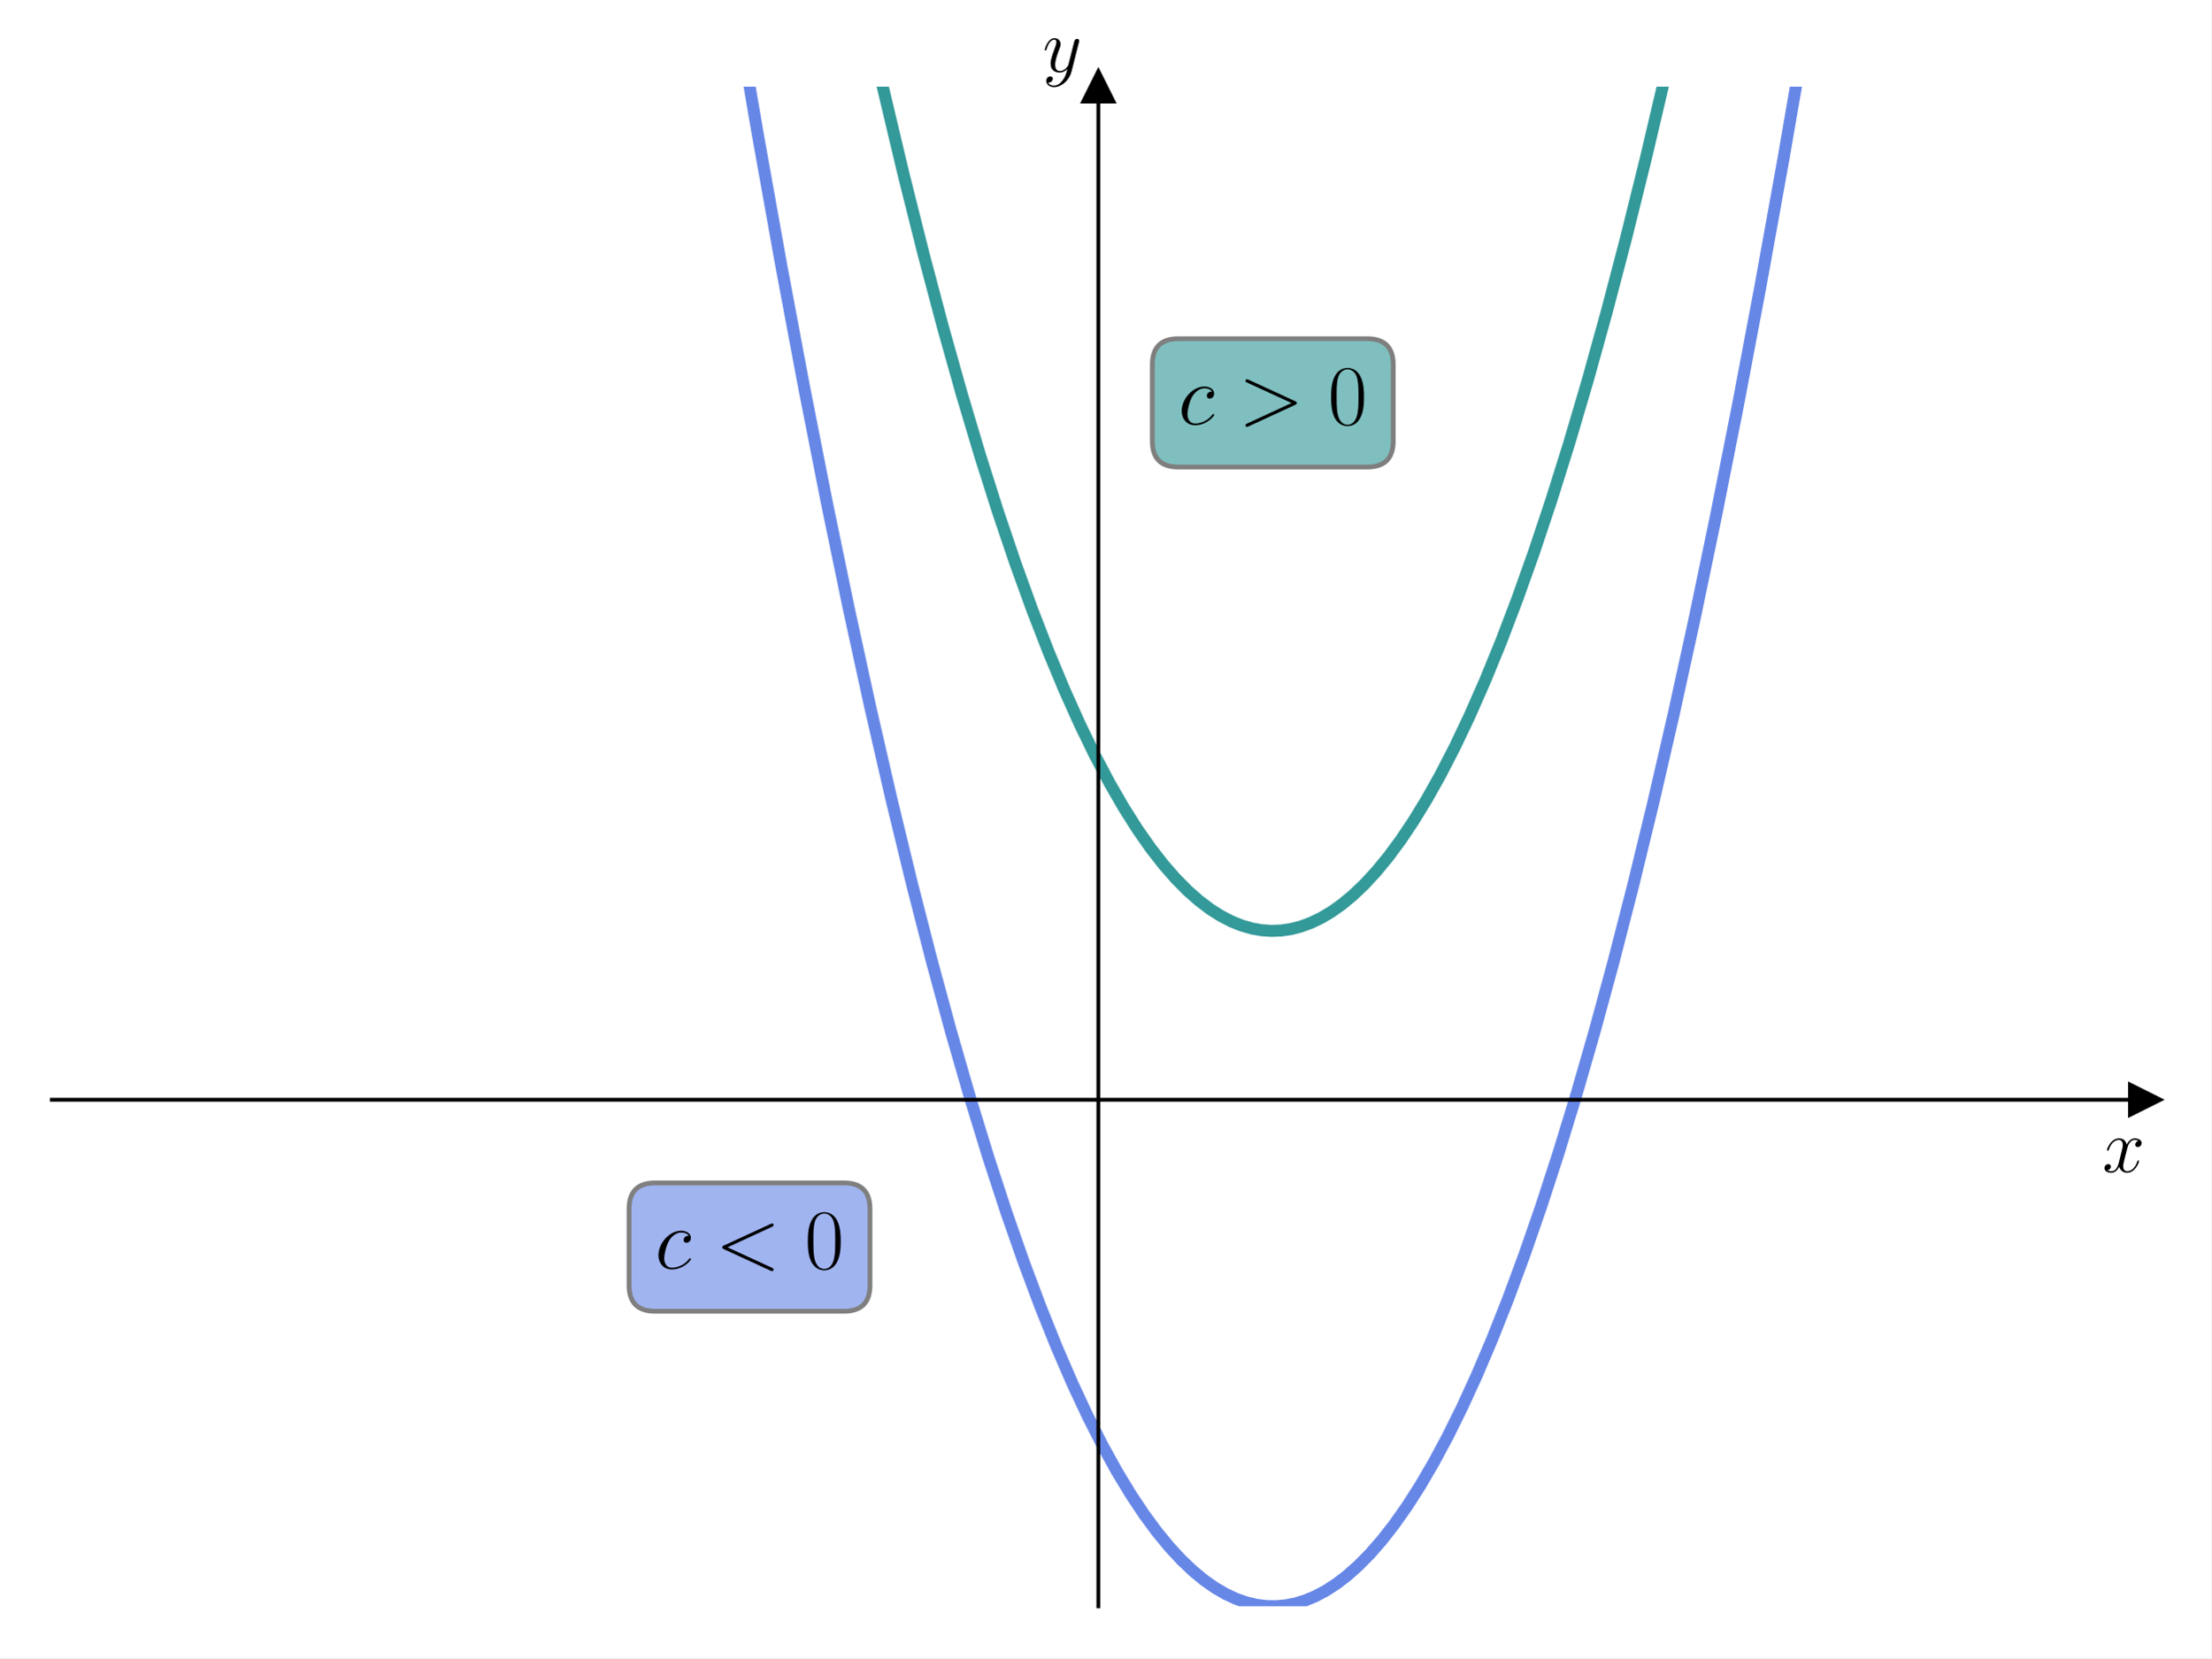
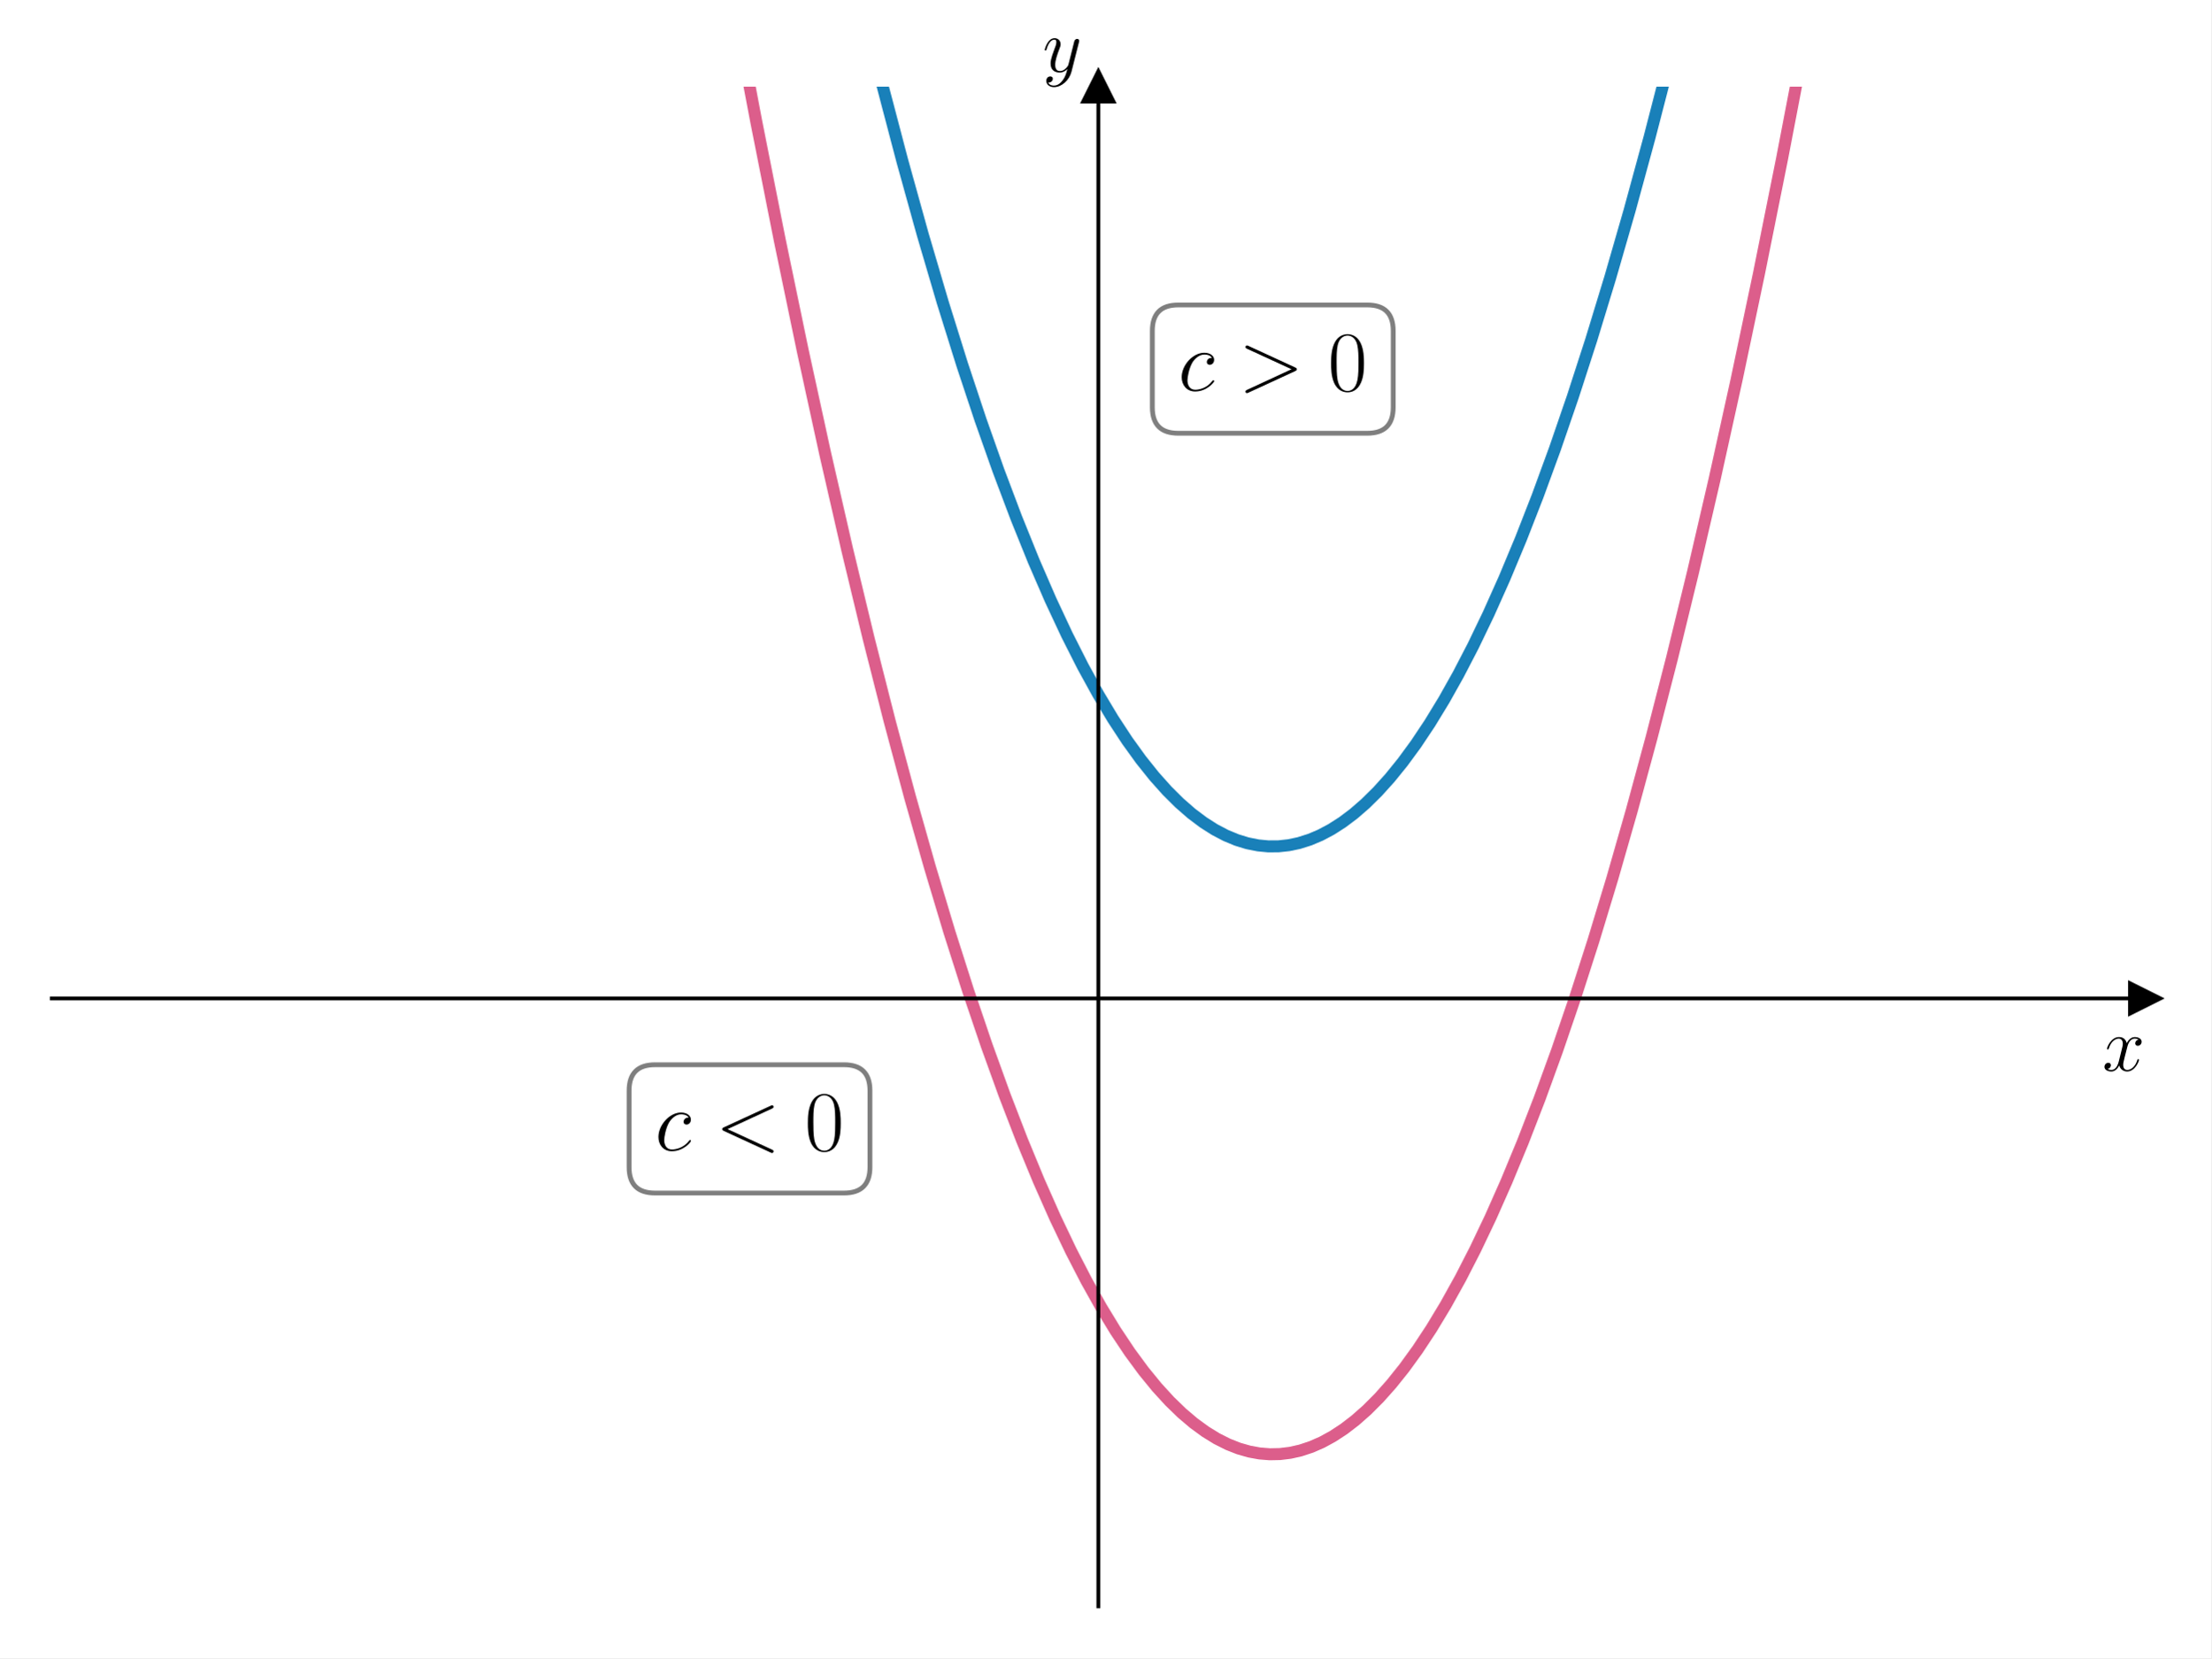
<svg xmlns="http://www.w3.org/2000/svg" xmlns:xlink="http://www.w3.org/1999/xlink" width="460.8pt" height="345.6pt" viewBox="0 0 460.8 345.6" version="1.1">
  <defs>
    <style type="text/css">*{stroke-linejoin: round; stroke-linecap: butt}</style>
  </defs>
  <g id="figure_1">
    <g id="patch_1">
      <path d="M 0 345.6  L 460.8 345.6  L 460.8 0  L 0 0  z " style="fill: #ffffff" />
    </g>
    <g id="axes_1">
      <g id="patch_2">
        <path d="M 10.8 334.8  L 447 334.8  L 447 18.065  L 10.8 18.065  z " style="fill: #ffffff" />
      </g>
      <g id="matplotlib.axis_1">
        <g id="text_1">
-           <g transform="translate(438.1306 244.2911) scale(0.16 -0.16)">
+           <g transform="translate(438.1306 223.1754) scale(0.16 -0.16)">
            <defs>
              <path id="CMMI12-78" d="M 3034 2606  C 2829 2567 2752 2414 2752 2293  C 2752 2139 2874 2088 2963 2088  C 3155 2088 3290 2254 3290 2427  C 3290 2695 2982 2816 2714 2816  C 2323 2816 2106 2433 2048 2312  C 1901 2816 1504 2816 1389 2816  C 736 2816 390 1980 390 1839  C 390 1814 416 1782 461 1782  C 512 1782 525 1820 538 1846  C 755 2555 1184 2689 1370 2689  C 1658 2689 1715 2420 1715 2267  C 1715 2127 1677 1980 1600 1673  L 1382 798  C 1286 415 1101 64 762 64  C 730 64 570 64 435 147  C 666 192 717 383 717 460  C 717 588 621 664 499 664  C 346 664 179 530 179 326  C 179 57 480 -64 755 -64  C 1062 -64 1280 179 1414 441  C 1517 64 1837 -64 2074 -64  C 2726 -64 3072 773 3072 913  C 3072 945 3046 971 3008 971  C 2950 971 2944 939 2925 888  C 2752 326 2381 64 2093 64  C 1869 64 1747 230 1747 492  C 1747 632 1773 734 1875 1156  L 2099 2024  C 2195 2408 2413 2689 2707 2689  C 2720 2689 2899 2689 3034 2606  z " transform="scale(0.015625)" />
            </defs>
            <use xlink:href="#CMMI12-78" transform="scale(0.996264)" />
          </g>
        </g>
      </g>
      <g id="matplotlib.axis_2">
        <g id="text_2">
          <g transform="translate(217.2897 14.96506) scale(0.16 -0.16)">
            <defs>
              <path id="CMMI12-79" d="M 1683 -700  C 1510 -939 1261 -1152 947 -1152  C 870 -1152 563 -1152 467 -889  C 486 -895 518 -895 531 -895  C 723 -895 851 -729 851 -582  C 851 -435 730 -384 634 -384  C 531 -384 307 -458 307 -759  C 307 -1071 582 -1286 947 -1286  C 1587 -1286 2234 -700 2413 6  L 3040 2485  C 3046 2517 3059 2556 3059 2594  C 3059 2689 2982 2753 2886 2753  C 2829 2753 2694 2727 2643 2535  L 2170 658  C 2138 543 2138 530 2086 460  C 1958 281 1747 64 1440 64  C 1082 64 1050 415 1050 588  C 1050 952 1222 1443 1395 1903  C 1466 2088 1504 2178 1504 2305  C 1504 2574 1312 2816 998 2816  C 410 2816 173 1890 173 1839  C 173 1814 198 1782 243 1782  C 301 1782 307 1807 333 1897  C 486 2433 730 2689 979 2689  C 1037 2689 1146 2689 1146 2478  C 1146 2312 1075 2127 979 1884  C 666 1047 666 837 666 683  C 666 77 1101 -64 1421 -64  C 1606 -64 1837 -6 2061 230  L 2067 224  C 1971 -147 1907 -392 1683 -700  z " transform="scale(0.015625)" />
            </defs>
            <use xlink:href="#CMMI12-79" transform="scale(0.996264)" />
          </g>
        </g>
      </g>
      <g id="line2d_1">
        <defs>
-           <path id="m8664a2c945" d="M 3 0  L -3 -3  L -3 3  z " style="stroke: #000000; stroke-linejoin: miter" />
+           <path id="m23b5a31cc5" d="M 3 0  L -3 -3  L -3 3  z " style="stroke: #000000; stroke-linejoin: miter" />
        </defs>
        <g>
-           <use xlink:href="#m8664a2c945" x="447" y="229.222" style="stroke: #000000; stroke-linejoin: miter" />
+           <use xlink:href="#m23b5a31cc5" x="447" y="208.106" style="stroke: #000000; stroke-linejoin: miter" />
        </g>
      </g>
      <g id="line2d_2">
        <defs>
-           <path id="m0f21ec53c1" d="M 0 -3  L -3 3  L 3 3  z " style="stroke: #000000; stroke-linejoin: miter" />
+           <path id="mfaaf4c1fb4" d="M 0 -3  L -3 3  L 3 3  z " style="stroke: #000000; stroke-linejoin: miter" />
        </defs>
        <g>
-           <use xlink:href="#m0f21ec53c1" x="228.9" y="18.065" style="stroke: #000000; stroke-linejoin: miter" />
+           <use xlink:href="#mfaaf4c1fb4" x="228.9" y="18.065" style="stroke: #000000; stroke-linejoin: miter" />
        </g>
      </g>
      <g id="line2d_3">
-         <path d="M 179.679 -1  L 184.002 18.207  L 188.263 36.164  L 192.417 52.741  L 196.465 68.009  L 200.406 82.037  L 204.241 94.891  L 207.969 106.637  L 211.59 117.339  L 215.106 127.057  L 218.514 135.853  L 221.816 143.783  L 225.012 150.905  L 228.101 157.272  L 231.19 163.131  L 234.173 168.305  L 237.049 172.846  L 239.818 176.802  L 242.481 180.221  L 245.038 183.148  L 247.488 185.626  L 249.831 187.697  L 252.175 189.475  L 254.412 190.9  L 256.648 192.058  L 258.779 192.913  L 260.909 193.527  L 262.933 193.886  L 264.957 194.026  L 266.981 193.949  L 269.005 193.653  L 271.029 193.139  L 273.159 192.363  L 275.29 191.344  L 277.42 190.084  L 279.657 188.5  L 282 186.556  L 284.344 184.319  L 286.794 181.667  L 289.35 178.559  L 291.907 175.103  L 294.57 171.132  L 297.339 166.603  L 300.215 161.466  L 303.198 155.674  L 306.287 149.175  L 309.482 141.918  L 312.785 133.847  L 316.193 124.906  L 319.708 115.038  L 323.33 104.182  L 327.058 92.278  L 330.893 79.26  L 334.834 65.065  L 338.882 49.625  L 343.036 32.871  L 347.297 14.732  L 350.821 -1  L 350.821 -1  " clip-path="url(#p0b530c071f)" style="fill: none; stroke: #008080; stroke-opacity: 0.8; stroke-width: 2.5; stroke-linecap: square" />
+         <path d="M 179.216 -1  L 183.682 16.945  L 188.05 33.567  L 192.31 48.901  L 196.465 63.015  L 200.512 75.97  L 204.347 87.52  L 208.075 98.072  L 211.804 107.958  L 215.425 116.924  L 218.94 125.024  L 222.349 132.314  L 225.651 138.844  L 228.847 144.666  L 231.936 149.828  L 234.918 154.379  L 237.794 158.363  L 240.564 161.824  L 243.227 164.806  L 245.783 167.348  L 248.34 169.578  L 250.79 171.42  L 253.133 172.913  L 255.477 174.143  L 257.714 175.071  L 259.951 175.759  L 262.188 176.207  L 264.318 176.411  L 266.448 176.398  L 268.579 176.167  L 270.709 175.718  L 272.946 175.012  L 275.183 174.067  L 277.42 172.882  L 279.763 171.383  L 282.107 169.621  L 284.557 167.497  L 287.113 164.974  L 289.67 162.138  L 292.333 158.85  L 295.102 155.07  L 297.978 150.756  L 300.961 145.863  L 303.943 140.543  L 307.033 134.584  L 310.228 127.938  L 313.53 120.556  L 316.939 112.388  L 320.454 103.381  L 324.076 93.481  L 327.804 82.633  L 331.639 70.781  L 335.58 57.864  L 339.628 43.823  L 343.782 28.596  L 348.043 12.119  L 351.284 -1  L 351.284 -1  " clip-path="url(#p45be4df8da)" style="fill: none; stroke: #0072b2; stroke-opacity: 0.9; stroke-width: 2.5; stroke-linecap: square" />
      </g>
      <g id="line2d_4">
-         <path d="M 152.966 -1  L 157.904 27.888  L 162.804 55.267  L 167.598 80.813  L 172.285 104.609  L 176.865 126.733  L 181.339 147.264  L 185.706 166.277  L 189.967 183.847  L 194.121 200.048  L 198.169 214.948  L 202.11 228.618  L 205.945 241.124  L 209.673 252.531  L 213.295 262.904  L 216.81 272.304  L 220.219 280.79  L 223.521 288.42  L 226.716 295.252  L 229.805 301.339  L 232.788 306.733  L 235.664 311.486  L 238.434 315.647  L 241.097 319.262  L 243.653 322.377  L 246.21 325.144  L 248.659 327.469  L 251.003 329.394  L 253.24 330.958  L 255.477 332.256  L 257.607 333.244  L 259.738 333.991  L 261.868 334.495  L 263.892 334.751  L 265.916 334.788  L 267.94 334.607  L 269.964 334.208  L 271.987 333.591  L 274.118 332.706  L 276.248 331.578  L 278.485 330.134  L 280.722 328.424  L 283.065 326.346  L 285.515 323.861  L 287.965 321.057  L 290.522 317.789  L 293.185 314.015  L 295.954 309.69  L 298.83 304.766  L 301.707 299.401  L 304.689 293.372  L 307.778 286.628  L 310.974 279.116  L 314.276 270.783  L 317.685 261.571  L 321.2 251.424  L 324.821 240.281  L 328.55 228.08  L 332.384 214.758  L 336.326 200.249  L 340.373 184.488  L 344.528 167.403  L 348.788 148.926  L 353.156 128.984  L 357.63 107.501  L 362.21 84.402  L 366.897 59.61  L 371.69 33.043  L 376.59 4.621  L 377.534 -1  L 377.534 -1  " clip-path="url(#p0b530c071f)" style="fill: none; stroke: #4169e1; stroke-opacity: 0.8; stroke-width: 2.5; stroke-linecap: square" />
+         <path d="M 152.612 -1  L 157.585 25.258  L 162.485 49.975  L 167.278 73.04  L 171.965 94.528  L 176.545 114.51  L 181.019 133.056  L 185.387 150.235  L 189.647 166.113  L 193.802 180.757  L 197.849 194.23  L 201.791 206.593  L 205.625 217.907  L 209.354 228.231  L 212.975 237.622  L 216.49 246.135  L 219.899 253.825  L 223.201 260.743  L 226.397 266.94  L 229.486 272.466  L 232.468 277.366  L 235.451 281.841  L 238.327 285.751  L 241.097 289.142  L 243.76 292.056  L 246.316 294.533  L 248.766 296.613  L 251.216 298.405  L 253.559 299.85  L 255.903 301.032  L 258.14 301.915  L 260.377 302.557  L 262.507 302.946  L 264.638 303.117  L 266.768 303.071  L 268.898 302.807  L 271.029 302.326  L 273.266 301.586  L 275.503 300.607  L 277.739 299.387  L 280.083 297.852  L 282.426 296.054  L 284.876 293.893  L 287.433 291.331  L 289.989 288.455  L 292.652 285.127  L 295.422 281.305  L 298.298 276.946  L 301.28 272.007  L 304.37 266.443  L 307.459 260.42  L 310.654 253.709  L 313.956 246.26  L 317.365 238.022  L 320.88 228.943  L 324.502 218.969  L 328.23 208.045  L 332.065 196.114  L 336.006 183.117  L 340.054 168.994  L 344.208 153.682  L 348.469 137.118  L 352.836 119.236  L 357.31 99.97  L 361.89 79.252  L 366.577 57.01  L 371.371 33.174  L 376.271 7.669  L 377.888 -1  L 377.888 -1  " clip-path="url(#p45be4df8da)" style="fill: none; stroke: #dc5e8b; stroke-width: 2.5; stroke-linecap: square" />
      </g>
      <g id="patch_3">
        <path d="M 228.9 334.8  L 228.9 18.065  " style="fill: none; stroke: #000000; stroke-width: 0.8; stroke-linejoin: miter; stroke-linecap: square" />
      </g>
      <g id="patch_4">
        <path d="M 447 334.8  L 447 18.065  " style="fill: none" />
      </g>
      <g id="patch_5">
-         <path d="M 10.8 229.222  L 447 229.222  " style="fill: none; stroke: #000000; stroke-width: 0.8; stroke-linejoin: miter; stroke-linecap: square" />
+         <path d="M 10.8 208.106  L 447 208.106  " style="fill: none; stroke: #000000; stroke-width: 0.8; stroke-linejoin: miter; stroke-linecap: square" />
      </g>
      <g id="patch_6">
        <path d="M 10.8 18.065  L 447 18.065  " style="fill: none" />
      </g>
      <g id="text_3">
        <g id="patch_7">
-           <path d="M 245.55 97.338  L 284.95 97.338  Q 290.35 97.338 290.35 91.938  L 290.35 75.997  Q 290.35 70.597 284.95 70.597  L 245.55 70.597  Q 240.15 70.597 240.15 75.997  L 240.15 91.938  Q 240.15 97.338 245.55 97.338  z " style="fill: #008080; opacity: 0.5; stroke: #000000; stroke-linejoin: miter" />
+           <path d="M 245.55 90.3  L 284.95 90.3  Q 290.35 90.3 290.35 84.9  L 290.35 68.958  Q 290.35 63.558 284.95 63.558  L 245.55 63.558  Q 240.15 63.558 240.15 68.958  L 240.15 84.9  Q 240.15 90.3 245.55 90.3  z " style="fill: #ffffff; opacity: 0.5; stroke: #000000; stroke-linejoin: miter" />
        </g>
-         <g transform="translate(245.5496 88.45019) scale(0.18 -0.18)">
+         <g transform="translate(245.5496 81.41163) scale(0.18 -0.18)">
          <defs>
            <path id="CMMI12-63" d="M 2502 2431  C 2381 2431 2323 2431 2234 2355  C 2195 2323 2125 2227 2125 2125  C 2125 1997 2221 1920 2342 1920  C 2496 1920 2669 2044 2669 2292  C 2669 2588 2374 2816 1933 2816  C 1094 2816 256 1903 256 996  C 256 441 602 -64 1254 -64  C 2125 -64 2675 622 2675 706  C 2675 744 2637 776 2611 776  C 2592 776 2586 770 2528 713  C 2118 162 1510 64 1267 64  C 826 64 685 446 685 764  C 685 988 794 1605 1024 2039  C 1190 2338 1536 2682 1939 2682  C 2022 2682 2374 2682 2502 2431  z " transform="scale(0.015625)" />
            <path id="CMMI12-3e" d="M 4218 1449  C 4339 1507 4346 1545 4346 1590  C 4346 1628 4333 1673 4218 1725  L 755 3322  C 672 3360 659 3360 646 3360  C 570 3360 525 3296 525 3245  C 525 3168 576 3142 659 3104  L 3949 1590  L 653 65  C 525 6 525 -39 525 -77  C 525 -128 570 -192 646 -192  C 659 -192 666 -185 755 -147  L 4218 1449  z " transform="scale(0.015625)" />
            <path id="CMR17-30" d="M 2688 2025  C 2688 2416 2682 3080 2413 3591  C 2176 4039 1798 4198 1466 4198  C 1158 4198 768 4058 525 3597  C 269 3118 243 2524 243 2025  C 243 1661 250 1106 448 619  C 723 -39 1216 -128 1466 -128  C 1760 -128 2208 -7 2470 600  C 2662 1042 2688 1559 2688 2025  z M 1466 -26  C 1056 -26 813 325 723 812  C 653 1188 653 1738 653 2096  C 653 2588 653 2997 736 3387  C 858 3929 1216 4096 1466 4096  C 1728 4096 2067 3923 2189 3400  C 2272 3036 2278 2607 2278 2096  C 2278 1680 2278 1169 2202 792  C 2067 95 1690 -26 1466 -26  z " transform="scale(0.015625)" />
          </defs>
          <use xlink:href="#CMMI12-63" transform="scale(0.996264)" />
          <use xlink:href="#CMMI12-3e" transform="translate(69.65724 0) scale(0.996264)" />
          <use xlink:href="#CMR17-30" transform="translate(173.2033 0) scale(0.996264)" />
        </g>
      </g>
      <g id="text_4">
        <g id="patch_8">
-           <path d="M 136.5 273.302  L 175.9 273.302  Q 181.3 273.302 181.3 267.902  L 181.3 251.961  Q 181.3 246.561 175.9 246.561  L 136.5 246.561  Q 131.1 246.561 131.1 251.961  L 131.1 267.902  Q 131.1 273.302 136.5 273.302  z " style="fill: #4169e1; opacity: 0.5; stroke: #000000; stroke-linejoin: miter" />
+           <path d="M 136.5 248.667  L 175.9 248.667  Q 181.3 248.667 181.3 243.267  L 181.3 227.326  Q 181.3 221.926 175.9 221.926  L 136.5 221.926  Q 131.1 221.926 131.1 227.326  L 131.1 243.267  Q 131.1 248.667 136.5 248.667  z " style="fill: #ffffff; opacity: 0.5; stroke: #000000; stroke-linejoin: miter" />
        </g>
-         <g transform="translate(136.4996 264.4143) scale(0.18 -0.18)">
+         <g transform="translate(136.4996 239.7794) scale(0.18 -0.18)">
          <defs>
            <path id="CMMI12-3c" d="M 4218 3104  C 4333 3155 4346 3200 4346 3238  C 4346 3309 4294 3360 4224 3360  C 4211 3360 4205 3353 4115 3315  L 653 1719  C 538 1667 525 1622 525 1584  C 525 1539 531 1501 653 1442  L 4115 -154  C 4198 -192 4211 -192 4224 -192  C 4294 -192 4346 -141 4346 -70  C 4346 -32 4333 13 4218 64  L 922 1581  L 4218 3104  z " transform="scale(0.015625)" />
          </defs>
          <use xlink:href="#CMMI12-63" transform="scale(0.996264)" />
          <use xlink:href="#CMMI12-3c" transform="translate(69.65724 0) scale(0.996264)" />
          <use xlink:href="#CMR17-30" transform="translate(173.2033 0) scale(0.996264)" />
        </g>
      </g>
    </g>
  </g>
  <defs>
-     <clipPath id="p0b530c071f">
+     <clipPath id="p45be4df8da">
      <rect x="10.8" y="18.065" width="436.2" height="316.735" />
    </clipPath>
  </defs>
</svg>
